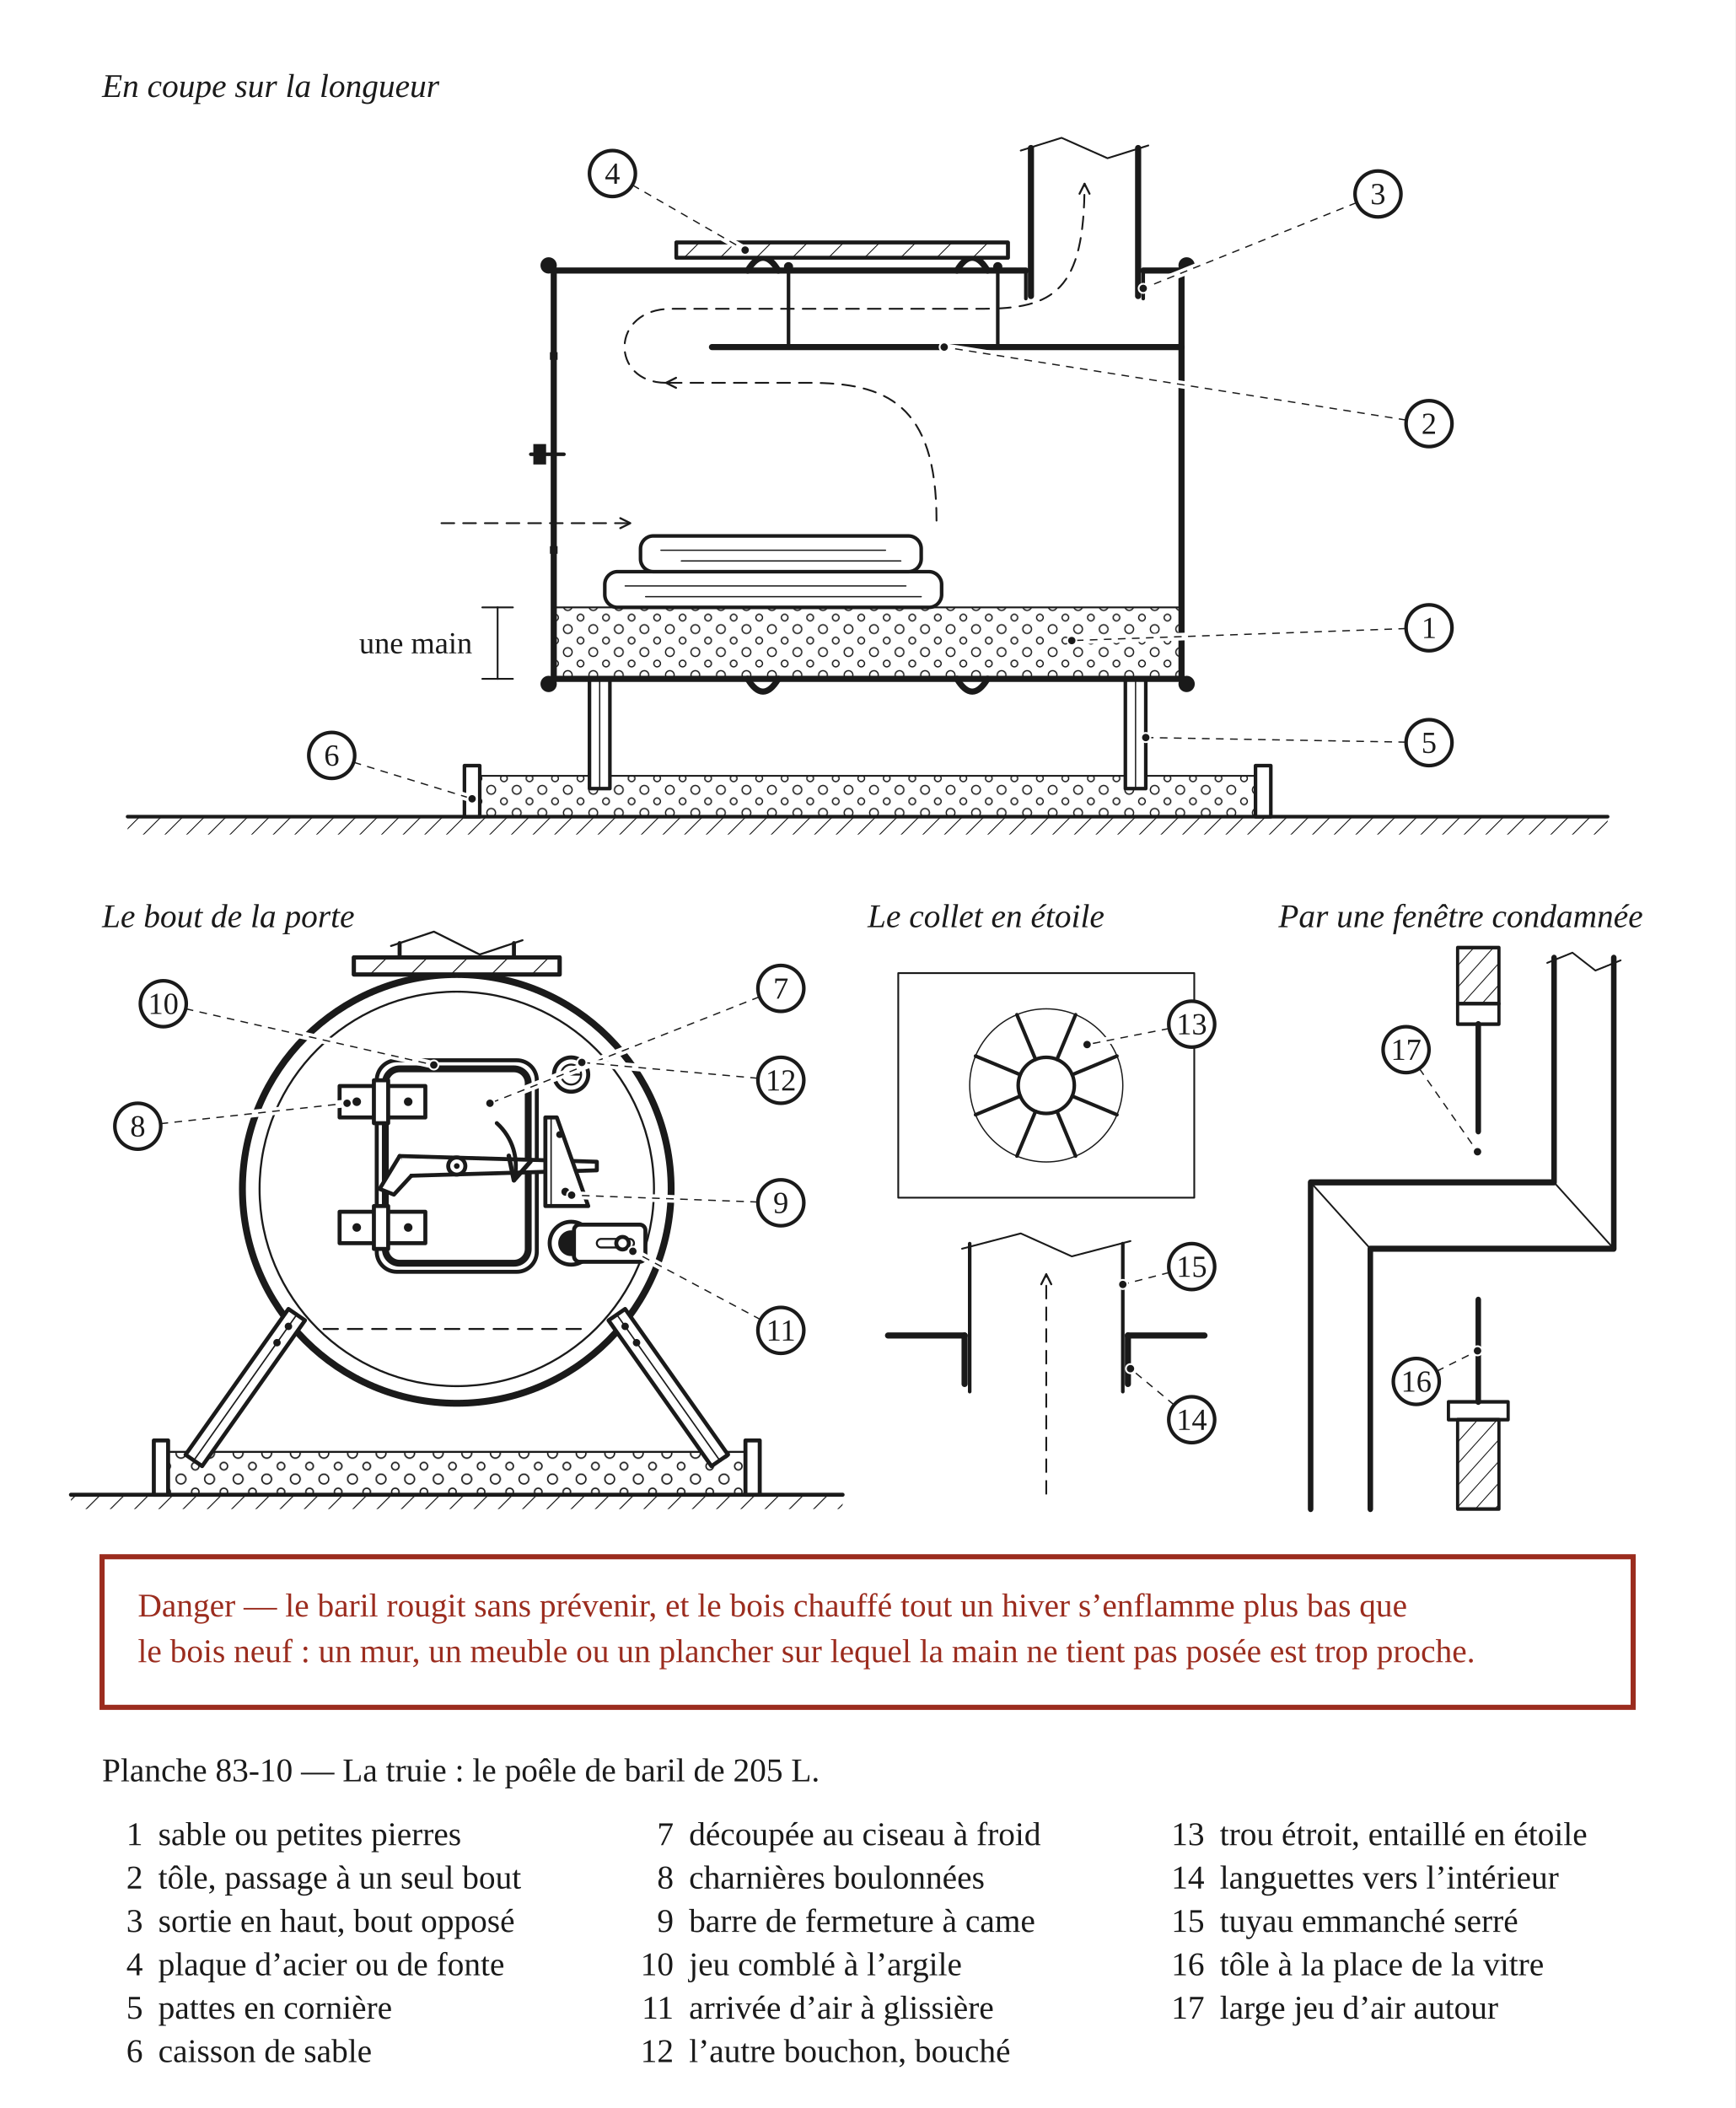
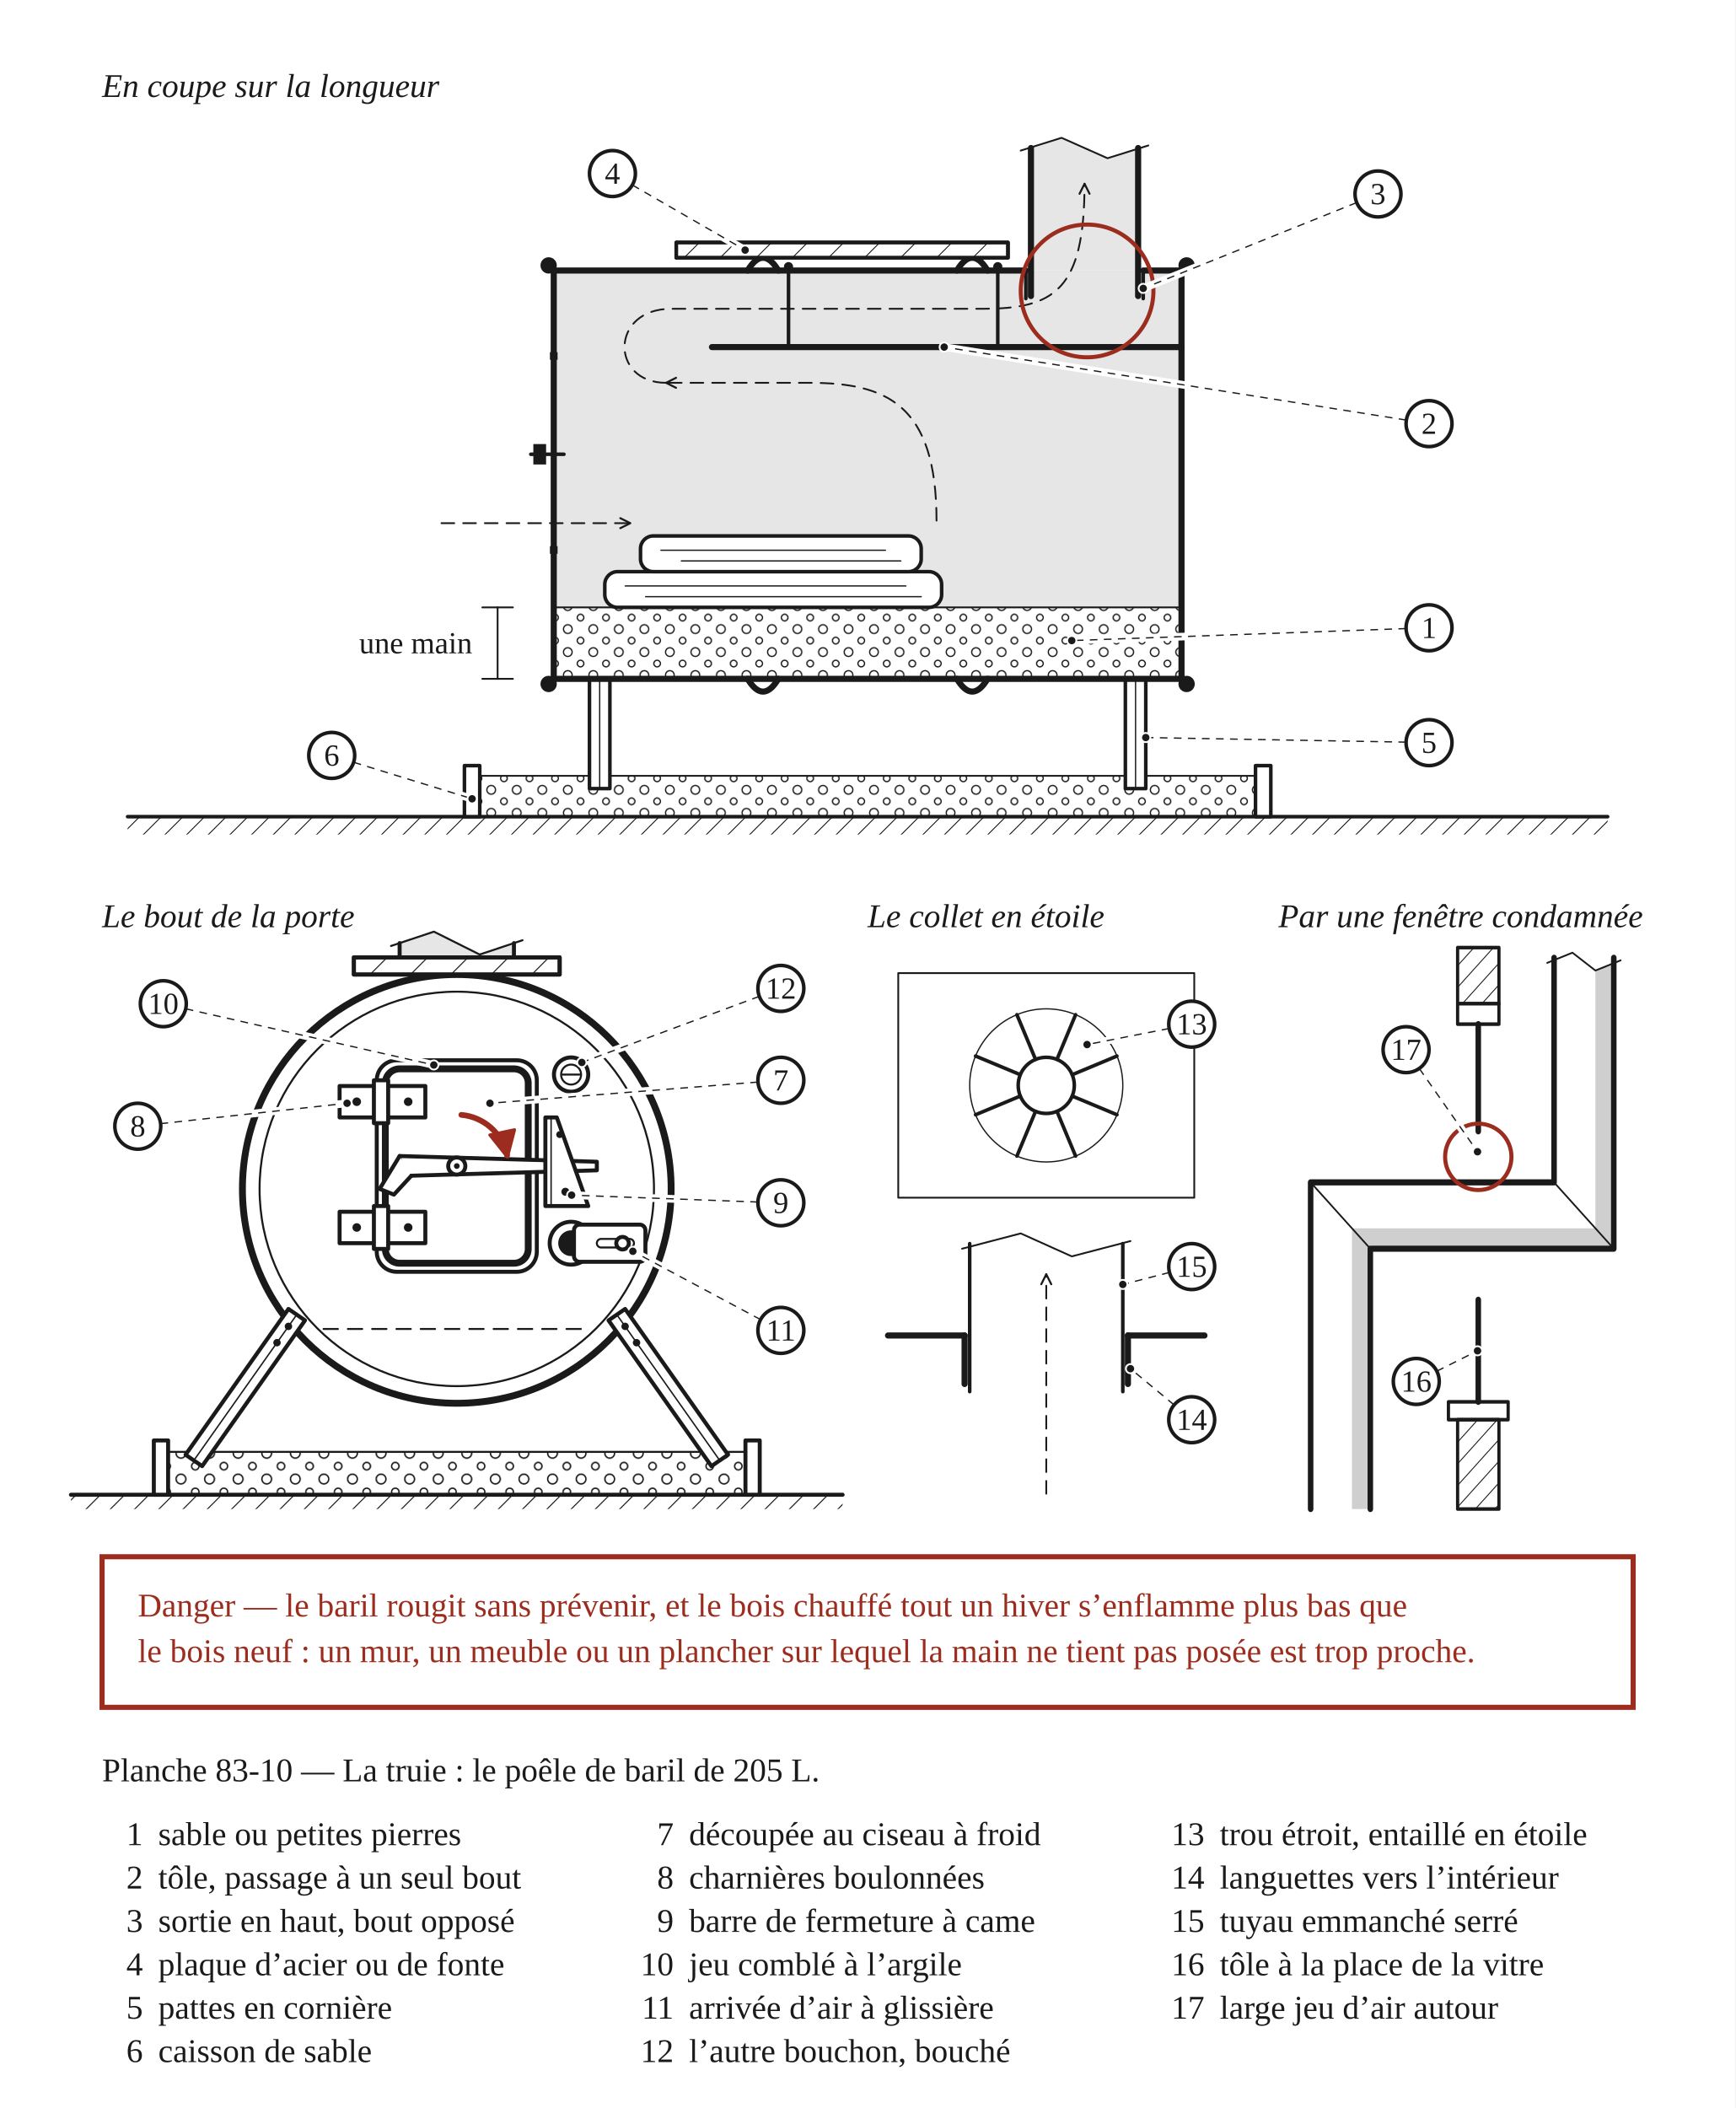
<svg xmlns="http://www.w3.org/2000/svg" width="680" height="826" viewBox="0 0 680 826" role="img">
  <defs>
    <pattern id="h-bois" width="6" height="6" patternUnits="userSpaceOnUse" patternTransform="rotate(45)">
      <line x1="0" y1="0" x2="0" y2="6" stroke="#1A1A1A" stroke-width="0.7" />
    </pattern>
    <pattern id="h-metal" width="10" height="10" patternUnits="userSpaceOnUse" patternTransform="rotate(45)">
      <line x1="0" y1="0" x2="0" y2="10" stroke="#1A1A1A" stroke-width="0.7" />
    </pattern>
    <pattern id="h-gravier" width="10" height="9" patternUnits="userSpaceOnUse">
      <circle cx="2.5" cy="2.5" r="1.7" fill="none" stroke="#1A1A1A" stroke-width="0.5" />
      <circle cx="7.5" cy="7" r="1.3" fill="none" stroke="#1A1A1A" stroke-width="0.5" />
    </pattern>
    <marker id="fl" viewBox="0 0 10 10" refX="9" refY="5" markerWidth="7" markerHeight="7" orient="auto-start-reverse">
      <path d="M1 1 L9 5 L1 9" fill="none" stroke="#1A1A1A" stroke-width="1.6" stroke-linecap="round" stroke-linejoin="round" />
    </marker>
+     <marker id="fl-r" viewBox="0 0 10 10" refX="8.5" refY="5" markerWidth="5.5" markerHeight="5.5" orient="auto-start-reverse">
+       <path d="M1 1 L9 5 L1 9 Z" fill="#9B2C1E" stroke="#9B2C1E" stroke-width="1" stroke-linejoin="round" />
+     </marker>
  </defs>
  <rect x="0" y="0" width="680" height="826" fill="#FFFFFF" />
  <text x="40" y="38" font-family="Georgia, 'Times New Roman', serif" font-size="13" font-style="italic" fill="#1A1A1A">En coupe sur la longueur</text>
  <g transform="translate(40 46)" data-vue="coupe">
+     <rect x="177" y="60" width="246" height="132" fill="#E6E6E6" stroke="none" />
+     <path d="M364 11.8 L376 8 L394 16 L406 12.3 L406 60 L364 60 Z" fill="#E6E6E6" stroke="none" />
    <rect x="10" y="274" width="580" height="7" fill="url(#h-bois)" stroke="none" />
    <line x1="10" y1="274" x2="590" y2="274" fill="none" stroke="#1A1A1A" stroke-width="1.4" stroke-linejoin="round" stroke-linecap="round" />
    <rect x="148" y="258" width="304" height="16" fill="url(#h-gravier)" stroke="none" />
    <line x1="148" y1="258" x2="452" y2="258" fill="none" stroke="#1A1A1A" stroke-width="0.7" stroke-linejoin="round" stroke-linecap="round" />
    <rect x="142" y="254" width="6" height="20" fill="#FFFFFF" stroke="#1A1A1A" stroke-width="1.4" stroke-linejoin="round" stroke-linecap="round" />
    <rect x="452" y="254" width="6" height="20" fill="#FFFFFF" stroke="#1A1A1A" stroke-width="1.4" stroke-linejoin="round" stroke-linecap="round" />
    <rect x="191" y="220" width="8" height="43" fill="#FFFFFF" stroke="#1A1A1A" stroke-width="1.4" stroke-linejoin="round" stroke-linecap="round" />
    <line x1="195" y1="220" x2="195" y2="263" fill="none" stroke="#1A1A1A" stroke-width="0.5" stroke-linejoin="round" stroke-linecap="round" />
    <rect x="401" y="220" width="8" height="43" fill="#FFFFFF" stroke="#1A1A1A" stroke-width="1.4" stroke-linejoin="round" stroke-linecap="round" />
    <line x1="405" y1="220" x2="405" y2="263" fill="none" stroke="#1A1A1A" stroke-width="0.5" stroke-linejoin="round" stroke-linecap="round" />
    <rect x="178" y="192" width="244" height="28" fill="url(#h-gravier)" stroke="none" />
    <line x1="178" y1="192" x2="422" y2="192" fill="none" stroke="#1A1A1A" stroke-width="0.7" stroke-linejoin="round" stroke-linecap="round" />
    <rect x="197" y="178" width="132" height="14" fill="#FFFFFF" stroke="#1A1A1A" stroke-width="1.4" stroke-linejoin="round" stroke-linecap="round" rx="5" />
    <line x1="205" y1="183.6" x2="315" y2="183.6" fill="none" stroke="#1A1A1A" stroke-width="0.5" stroke-linejoin="round" stroke-linecap="round" />
    <line x1="213" y1="187.8" x2="321" y2="187.8" fill="none" stroke="#1A1A1A" stroke-width="0.5" stroke-linejoin="round" stroke-linecap="round" />
    <rect x="211" y="164" width="110" height="14" fill="#FFFFFF" stroke="#1A1A1A" stroke-width="1.4" stroke-linejoin="round" stroke-linecap="round" rx="5" />
    <line x1="219" y1="169.6" x2="307" y2="169.6" fill="none" stroke="#1A1A1A" stroke-width="0.5" stroke-linejoin="round" stroke-linecap="round" />
    <line x1="227" y1="173.8" x2="313" y2="173.8" fill="none" stroke="#1A1A1A" stroke-width="0.5" stroke-linejoin="round" stroke-linecap="round" />
    <line x1="177" y1="60" x2="362" y2="60" fill="none" stroke="#1A1A1A" stroke-width="2.4" stroke-linejoin="round" stroke-linecap="round" />
    <line x1="408" y1="60" x2="423" y2="60" fill="none" stroke="#1A1A1A" stroke-width="2.4" stroke-linejoin="round" stroke-linecap="round" />
    <line x1="177" y1="220" x2="423" y2="220" fill="none" stroke="#1A1A1A" stroke-width="2.4" stroke-linejoin="round" stroke-linecap="round" />
    <path d="M253 60 Q259 50 265 60" fill="none" stroke="#1A1A1A" stroke-width="2.4" stroke-linejoin="round" stroke-linecap="round" />
    <path d="M253 220 Q259 230 265 220" fill="none" stroke="#1A1A1A" stroke-width="2.4" stroke-linejoin="round" stroke-linecap="round" />
    <path d="M335 60 Q341 50 347 60" fill="none" stroke="#1A1A1A" stroke-width="2.4" stroke-linejoin="round" stroke-linecap="round" />
    <path d="M335 220 Q341 230 347 220" fill="none" stroke="#1A1A1A" stroke-width="2.4" stroke-linejoin="round" stroke-linecap="round" />
    <line x1="423" y1="60" x2="423" y2="220" fill="none" stroke="#1A1A1A" stroke-width="2.4" stroke-linejoin="round" stroke-linecap="round" />
    <line x1="177" y1="60" x2="177" y2="92" fill="none" stroke="#1A1A1A" stroke-width="2.4" stroke-linejoin="round" stroke-linecap="round" />
    <line x1="177" y1="171" x2="177" y2="220" fill="none" stroke="#1A1A1A" stroke-width="2.4" stroke-linejoin="round" stroke-linecap="round" />
    <line x1="177" y1="95" x2="177" y2="168" fill="none" stroke="#1A1A1A" stroke-width="2.4" stroke-linejoin="round" stroke-linecap="round" />
    <rect x="175.5" y="92" width="3" height="3" fill="#1A1A1A" stroke="none" />
    <rect x="175.5" y="168" width="3" height="3" fill="#1A1A1A" stroke="none" />
    <circle cx="175" cy="58" r="3.2" fill="#1A1A1A" stroke="none" />
    <circle cx="175" cy="222" r="3.2" fill="#1A1A1A" stroke="none" />
    <circle cx="425" cy="58" r="3.2" fill="#1A1A1A" stroke="none" />
    <circle cx="425" cy="222" r="3.2" fill="#1A1A1A" stroke="none" />
    <rect x="169" y="128" width="5" height="8" fill="#1A1A1A" stroke="none" />
    <line x1="168" y1="132" x2="181" y2="132" fill="none" stroke="#1A1A1A" stroke-width="1.4" stroke-linejoin="round" stroke-linecap="round" />
    <line x1="239" y1="90" x2="423" y2="90" fill="none" stroke="#1A1A1A" stroke-width="2.4" stroke-linejoin="round" stroke-linecap="round" />
    <line x1="269" y1="60" x2="269" y2="90" fill="none" stroke="#1A1A1A" stroke-width="1.4" stroke-linejoin="round" stroke-linecap="round" />
    <circle cx="269" cy="58.5" r="1.8" fill="#1A1A1A" stroke="none" />
    <line x1="351" y1="60" x2="351" y2="90" fill="none" stroke="#1A1A1A" stroke-width="1.4" stroke-linejoin="round" stroke-linecap="round" />
    <circle cx="351" cy="58.5" r="1.8" fill="#1A1A1A" stroke="none" />
    <rect x="225" y="49" width="130" height="6" fill="#FFFFFF" stroke="#1A1A1A" stroke-width="1.4" stroke-linejoin="round" stroke-linecap="round" />
    <rect x="225" y="49" width="130" height="6" fill="url(#h-metal)" stroke="#1A1A1A" stroke-width="1.4" stroke-linejoin="round" />
    <line x1="364" y1="70" x2="364" y2="12" fill="none" stroke="#1A1A1A" stroke-width="2.4" stroke-linejoin="round" stroke-linecap="round" />
    <line x1="406" y1="70" x2="406" y2="12" fill="none" stroke="#1A1A1A" stroke-width="2.4" stroke-linejoin="round" stroke-linecap="round" />
    <line x1="362" y1="60" x2="362" y2="71" fill="none" stroke="#1A1A1A" stroke-width="1.4" stroke-linejoin="round" stroke-linecap="round" />
    <line x1="408" y1="60" x2="408" y2="71" fill="none" stroke="#1A1A1A" stroke-width="1.4" stroke-linejoin="round" stroke-linecap="round" />
    <path d="M360 13 L376 8 L394 16 L410 11" fill="none" stroke="#1A1A1A" stroke-width="0.7" stroke-linejoin="round" stroke-linecap="round" />
    <path d="M133 159 L207 159" fill="none" stroke="#1A1A1A" stroke-width="0.7" stroke-linejoin="round" stroke-linecap="round" stroke-dasharray="5 3.5" marker-end="url(#fl)" />
    <path d="M327 158 C327 112, 307 104, 277 104 L221 104" fill="none" stroke="#1A1A1A" stroke-width="0.7" stroke-linejoin="round" stroke-linecap="round" stroke-dasharray="5 3.5" marker-end="url(#fl)" />
    <path d="M221 104 C199 104, 199 75, 223 75 L345 75 C373 75, 385 68, 385 26" fill="none" stroke="#1A1A1A" stroke-width="0.7" stroke-linejoin="round" stroke-linecap="round" stroke-dasharray="5 3.5" marker-end="url(#fl)" />
    <line x1="155" y1="192" x2="155" y2="220" fill="none" stroke="#1A1A1A" stroke-width="0.7" stroke-linejoin="round" stroke-linecap="round" />
    <line x1="149" y1="192" x2="161" y2="192" fill="none" stroke="#1A1A1A" stroke-width="0.7" stroke-linejoin="round" stroke-linecap="round" />
    <line x1="149" y1="220" x2="161" y2="220" fill="none" stroke="#1A1A1A" stroke-width="0.7" stroke-linejoin="round" stroke-linecap="round" />
    <text x="122.9" y="210" text-anchor="middle" font-family="Georgia, 'Times New Roman', serif" font-size="12" fill="#1A1A1A" stroke="#FFFFFF" stroke-width="3" stroke-linejoin="round" paint-order="stroke">une main</text>
+     <circle cx="386" cy="68" r="26" fill="none" stroke="#9B2C1E" stroke-width="1.6" />
  </g>
  <text x="40" y="363.3" font-family="Georgia, 'Times New Roman', serif" font-size="13" font-style="italic" fill="#1A1A1A">Le bout de la porte</text>
  <g transform="translate(40 371.3)" data-vue="porte">
    <g transform="translate(139 220) scale(1.12) translate(-139 -220)">
      <rect x="4" y="215" width="270" height="5" fill="url(#h-bois)" stroke="none" />
      <line x1="4" y1="215" x2="274" y2="215" fill="none" stroke="#1A1A1A" stroke-width="1.4" stroke-linejoin="round" stroke-linecap="round" />
      <rect x="38" y="200" width="202" height="15" fill="url(#h-gravier)" stroke="none" />
      <line x1="38" y1="200" x2="240" y2="200" fill="none" stroke="#1A1A1A" stroke-width="0.7" stroke-linejoin="round" stroke-linecap="round" />
      <rect x="33" y="196" width="5" height="19" fill="#FFFFFF" stroke="#1A1A1A" stroke-width="1.4" stroke-linejoin="round" stroke-linecap="round" />
      <rect x="240" y="196" width="5" height="19" fill="#FFFFFF" stroke="#1A1A1A" stroke-width="1.4" stroke-linejoin="round" stroke-linecap="round" />
+       <path d="M119 22 L131 18 L147 26 L159 22 L159 27 L119 27 Z" fill="#E6E6E6" stroke="none" />
      <line x1="119" y1="22" x2="119" y2="27" fill="none" stroke="#1A1A1A" stroke-width="1.4" stroke-linejoin="round" stroke-linecap="round" />
      <line x1="159" y1="22" x2="159" y2="27" fill="none" stroke="#1A1A1A" stroke-width="1.4" stroke-linejoin="round" stroke-linecap="round" />
      <path d="M116 23 L131 18 L147 26 L162 21" fill="none" stroke="#1A1A1A" stroke-width="0.7" stroke-linejoin="round" stroke-linecap="round" />
      <circle cx="139" cy="108" r="75" fill="#FFFFFF" stroke="#1A1A1A" stroke-width="2.4" stroke-linejoin="round" stroke-linecap="round" />
      <circle cx="139" cy="108" r="69" fill="none" stroke="#1A1A1A" stroke-width="0.7" stroke-linejoin="round" stroke-linecap="round" />
      <rect x="103" y="27" width="72" height="6" fill="#FFFFFF" stroke="#1A1A1A" stroke-width="1.4" stroke-linejoin="round" stroke-linecap="round" />
      <rect x="103" y="27" width="72" height="6" fill="url(#h-metal)" stroke="#1A1A1A" stroke-width="1.4" stroke-linejoin="round" />
      <path d="M80.1 150 L44.1 201 L49.9 205 L85.9 154 Z" fill="#FFFFFF" stroke="#1A1A1A" stroke-width="1.4" stroke-linejoin="round" stroke-linecap="round" />
      <path d="M83 152 L47 203" fill="none" stroke="#1A1A1A" stroke-width="0.5" stroke-linejoin="round" stroke-linecap="round" />
      <circle cx="80.1" cy="156.1" r="1.3" fill="#1A1A1A" stroke="none" />
      <circle cx="76.1" cy="161.8" r="1.3" fill="#1A1A1A" stroke="none" />
      <path d="M192.1 154 L228.1 205 L233.9 201 L197.9 150 Z" fill="#FFFFFF" stroke="#1A1A1A" stroke-width="1.4" stroke-linejoin="round" stroke-linecap="round" />
      <path d="M195 152 L231 203" fill="none" stroke="#1A1A1A" stroke-width="0.5" stroke-linejoin="round" stroke-linecap="round" />
      <circle cx="197.9" cy="156.1" r="1.3" fill="#1A1A1A" stroke="none" />
      <circle cx="201.9" cy="161.8" r="1.3" fill="#1A1A1A" stroke="none" />
      <line x1="92.4" y1="157" x2="185.6" y2="157" fill="none" stroke="#1A1A1A" stroke-width="0.7" stroke-linejoin="round" stroke-linecap="round" stroke-dasharray="5 3.5" />
      <rect x="111" y="63" width="56" height="74" fill="none" stroke="#1A1A1A" stroke-width="1.4" stroke-linejoin="round" stroke-linecap="round" rx="7" />
      <rect x="114" y="66" width="50" height="68" fill="#FFFFFF" stroke="#1A1A1A" stroke-width="2.4" stroke-linejoin="round" stroke-linecap="round" rx="5" />
      <rect x="98" y="72" width="30" height="11" fill="#FFFFFF" stroke="#1A1A1A" stroke-width="1.4" stroke-linejoin="round" stroke-linecap="round" />
      <rect x="110" y="70" width="5" height="15" fill="#FFFFFF" stroke="#1A1A1A" stroke-width="1.4" stroke-linejoin="round" stroke-linecap="round" />
      <circle cx="104" cy="77.5" r="1.5" fill="#1A1A1A" stroke="none" />
      <circle cx="122" cy="77.5" r="1.5" fill="#1A1A1A" stroke="none" />
      <rect x="98" y="116" width="30" height="11" fill="#FFFFFF" stroke="#1A1A1A" stroke-width="1.4" stroke-linejoin="round" stroke-linecap="round" />
      <rect x="110" y="114" width="5" height="15" fill="#FFFFFF" stroke="#1A1A1A" stroke-width="1.4" stroke-linejoin="round" stroke-linecap="round" />
      <circle cx="104" cy="121.5" r="1.5" fill="#1A1A1A" stroke="none" />
      <circle cx="122" cy="121.5" r="1.5" fill="#1A1A1A" stroke="none" />
      <path d="M119 96.5 L188 98.5 L188 101.5 L119 103.5 Z" fill="#FFFFFF" stroke="#1A1A1A" stroke-width="1.4" stroke-linejoin="round" stroke-linecap="round" />
      <path d="M119 96.5 L112 108 L117 110 L123 103.5" fill="#FFFFFF" stroke="#1A1A1A" stroke-width="1.4" stroke-linejoin="round" stroke-linecap="round" />
      <circle cx="139" cy="100" r="3" fill="#FFFFFF" stroke="#1A1A1A" stroke-width="1.4" stroke-linejoin="round" stroke-linecap="round" />
      <circle cx="139" cy="100" r="1" fill="#1A1A1A" stroke="none" />
      <path d="M170 83 L174 83 L185 114 L170 114 Z" fill="#FFFFFF" stroke="#1A1A1A" stroke-width="1.4" stroke-linejoin="round" stroke-linecap="round" />
      <line x1="172" y1="83" x2="172" y2="114" fill="none" stroke="#1A1A1A" stroke-width="0.5" stroke-linejoin="round" stroke-linecap="round" />
      <circle cx="177" cy="109" r="1.4" fill="#1A1A1A" stroke="none" />
      <circle cx="175" cy="89" r="1.2" fill="#1A1A1A" stroke="none" />
-       <path d="M153 85 A 20 20 0 0 1 159 105" fill="none" stroke="#1A1A1A" stroke-width="1.4" stroke-linejoin="round" stroke-linecap="round" marker-end="url(#fl)" />
+       <path d="M140.6 82.1 A 18 18 0 0 1 156.6 96.3" fill="none" stroke="#9B2C1E" stroke-width="2" stroke-linejoin="round" stroke-linecap="round" marker-end="url(#fl-r)" />
      <circle cx="179" cy="127" r="7.5" fill="#FFFFFF" stroke="#1A1A1A" stroke-width="1.4" stroke-linejoin="round" stroke-linecap="round" />
      <circle cx="179" cy="127" r="4.5" fill="#1A1A1A" stroke="none" />
      <rect x="180" y="120.5" width="25" height="13" fill="#FFFFFF" stroke="#1A1A1A" stroke-width="1.4" stroke-linejoin="round" stroke-linecap="round" rx="2" />
      <rect x="188" y="125.5" width="13" height="3" fill="#FFFFFF" stroke="#1A1A1A" stroke-width="0.7" stroke-linejoin="round" stroke-linecap="round" rx="1.5" />
      <circle cx="197" cy="127" r="2.2" fill="#FFFFFF" stroke="#1A1A1A" stroke-width="1.4" stroke-linejoin="round" stroke-linecap="round" />
      <circle cx="179" cy="68" r="6" fill="#FFFFFF" stroke="#1A1A1A" stroke-width="1.4" stroke-linejoin="round" stroke-linecap="round" />
      <circle cx="179" cy="68" r="3.5" fill="none" stroke="#1A1A1A" stroke-width="0.7" stroke-linejoin="round" stroke-linecap="round" />
      <line x1="176" y1="68" x2="182" y2="68" fill="none" stroke="#1A1A1A" stroke-width="0.7" stroke-linejoin="round" stroke-linecap="round" />
    </g>
  </g>
  <text x="340" y="363.3" font-family="Georgia, 'Times New Roman', serif" font-size="13" font-style="italic" fill="#1A1A1A">Le collet en étoile</text>
  <g transform="translate(340 371.3)" data-vue="collet">
    <rect x="12" y="10" width="116" height="88" fill="none" stroke="#1A1A1A" stroke-width="0.7" stroke-linejoin="round" stroke-linecap="round" />
    <circle cx="70" cy="54" r="30" fill="none" stroke="#1A1A1A" stroke-width="0.5" stroke-linejoin="round" stroke-linecap="round" />
    <circle cx="70" cy="54" r="11" fill="#FFFFFF" stroke="#1A1A1A" stroke-width="1.4" stroke-linejoin="round" stroke-linecap="round" />
    <line x1="80.2" y1="58.2" x2="97.7" y2="65.5" fill="none" stroke="#1A1A1A" stroke-width="1.4" stroke-linejoin="round" stroke-linecap="round" />
    <line x1="74.2" y1="64.2" x2="81.5" y2="81.7" fill="none" stroke="#1A1A1A" stroke-width="1.4" stroke-linejoin="round" stroke-linecap="round" />
    <line x1="65.8" y1="64.2" x2="58.5" y2="81.7" fill="none" stroke="#1A1A1A" stroke-width="1.4" stroke-linejoin="round" stroke-linecap="round" />
    <line x1="59.8" y1="58.2" x2="42.3" y2="65.5" fill="none" stroke="#1A1A1A" stroke-width="1.4" stroke-linejoin="round" stroke-linecap="round" />
    <line x1="59.8" y1="49.8" x2="42.3" y2="42.5" fill="none" stroke="#1A1A1A" stroke-width="1.4" stroke-linejoin="round" stroke-linecap="round" />
    <line x1="65.8" y1="43.8" x2="58.5" y2="26.3" fill="none" stroke="#1A1A1A" stroke-width="1.4" stroke-linejoin="round" stroke-linecap="round" />
    <line x1="74.2" y1="43.8" x2="81.5" y2="26.3" fill="none" stroke="#1A1A1A" stroke-width="1.4" stroke-linejoin="round" stroke-linecap="round" />
    <line x1="80.2" y1="49.8" x2="97.7" y2="42.5" fill="none" stroke="#1A1A1A" stroke-width="1.4" stroke-linejoin="round" stroke-linecap="round" />
    <line x1="8" y1="152" x2="38" y2="152" fill="none" stroke="#1A1A1A" stroke-width="2.4" stroke-linejoin="round" stroke-linecap="round" />
    <line x1="102" y1="152" x2="132" y2="152" fill="none" stroke="#1A1A1A" stroke-width="2.4" stroke-linejoin="round" stroke-linecap="round" />
    <line x1="38" y1="152" x2="38" y2="171" fill="none" stroke="#1A1A1A" stroke-width="2.4" stroke-linejoin="round" stroke-linecap="round" />
    <line x1="102" y1="152" x2="102" y2="171" fill="none" stroke="#1A1A1A" stroke-width="2.4" stroke-linejoin="round" stroke-linecap="round" />
    <line x1="40" y1="116" x2="40" y2="174" fill="none" stroke="#1A1A1A" stroke-width="1.4" stroke-linejoin="round" stroke-linecap="round" />
    <line x1="100" y1="116" x2="100" y2="174" fill="none" stroke="#1A1A1A" stroke-width="1.4" stroke-linejoin="round" stroke-linecap="round" />
    <path d="M37 118 L60 112 L80 121 L103 115" fill="none" stroke="#1A1A1A" stroke-width="0.7" stroke-linejoin="round" stroke-linecap="round" />
    <path d="M70 214 L70 128" fill="none" stroke="#1A1A1A" stroke-width="0.7" stroke-linejoin="round" stroke-linecap="round" stroke-dasharray="5 3.5" marker-end="url(#fl)" />
  </g>
  <text x="501" y="363.3" font-family="Georgia, 'Times New Roman', serif" font-size="13" font-style="italic" fill="#1A1A1A">Par une fenêtre condamnée</text>
  <g transform="translate(501 371.3)" data-vue="fenetre">
    <g transform="scale(0.9 1)">
+       <path d="M32 220 L32 110 L138 110 L138 9 L146 6 L146 118 L40 118 L40 220 Z" fill="#CFCFCF" stroke="none" />
      <rect x="78" y="0" width="18" height="22" fill="url(#h-bois)" stroke="#1A1A1A" stroke-width="1.4" stroke-linejoin="round" />
      <rect x="78" y="22" width="18" height="8" fill="#FFFFFF" stroke="#1A1A1A" stroke-width="1.4" stroke-linejoin="round" stroke-linecap="round" />
      <rect x="74" y="178" width="26" height="7" fill="#FFFFFF" stroke="#1A1A1A" stroke-width="1.4" stroke-linejoin="round" stroke-linecap="round" />
      <rect x="78" y="185" width="18" height="35" fill="url(#h-bois)" stroke="#1A1A1A" stroke-width="1.4" stroke-linejoin="round" />
      <line x1="87" y1="30" x2="87" y2="72" fill="none" stroke="#1A1A1A" stroke-width="2.4" stroke-linejoin="round" stroke-linecap="round" />
      <line x1="87" y1="138" x2="87" y2="178" fill="none" stroke="#1A1A1A" stroke-width="2.4" stroke-linejoin="round" stroke-linecap="round" />
      <path d="M14 220 L14 92 L120 92 L120 4" fill="none" stroke="#1A1A1A" stroke-width="2.4" stroke-linejoin="round" stroke-linecap="round" />
      <path d="M40 220 L40 118 L146 118 L146 4" fill="none" stroke="#1A1A1A" stroke-width="2.4" stroke-linejoin="round" stroke-linecap="round" />
      <path d="M14 92 L40 118 M120 92 L146 118" fill="none" stroke="#1A1A1A" stroke-width="0.7" stroke-linejoin="round" stroke-linecap="round" />
      <path d="M117 6 L128 2 L138 9 L149 5" fill="none" stroke="#1A1A1A" stroke-width="0.7" stroke-linejoin="round" stroke-linecap="round" />
    </g>
+     <circle cx="78.3" cy="82" r="13" fill="none" stroke="#9B2C1E" stroke-width="1.6" />
  </g>
  <line x1="551" y1="246.3" x2="420" y2="251" fill="none" stroke="#FFFFFF" stroke-width="3" stroke-linecap="round" />
  <line x1="551" y1="246.3" x2="420" y2="251" fill="none" stroke="#1A1A1A" stroke-width="0.5" stroke-dasharray="3 2.5" />
  <circle cx="420" cy="251" r="1.8" fill="#1A1A1A" stroke="#FFFFFF" stroke-width="0.7" />
  <circle cx="560" cy="246" r="9" fill="#FFFFFF" stroke="#1A1A1A" stroke-width="1.4" data-vue="coupe" />
  <text x="560" y="250" text-anchor="middle" font-family="Georgia, 'Times New Roman', serif" font-size="12" fill="#1A1A1A">1</text>
  <line x1="551.1" y1="164.6" x2="370" y2="136" fill="none" stroke="#FFFFFF" stroke-width="3" stroke-linecap="round" />
  <line x1="551.1" y1="164.6" x2="370" y2="136" fill="none" stroke="#1A1A1A" stroke-width="0.5" stroke-dasharray="3 2.5" />
  <circle cx="370" cy="136" r="1.8" fill="#1A1A1A" stroke="#FFFFFF" stroke-width="0.7" />
  <circle cx="560" cy="166" r="9" fill="#FFFFFF" stroke="#1A1A1A" stroke-width="1.4" data-vue="coupe" />
  <text x="560" y="170" text-anchor="middle" font-family="Georgia, 'Times New Roman', serif" font-size="12" fill="#1A1A1A">2</text>
  <line x1="531.6" y1="79.4" x2="448" y2="113" fill="none" stroke="#FFFFFF" stroke-width="3" stroke-linecap="round" />
  <line x1="531.6" y1="79.4" x2="448" y2="113" fill="none" stroke="#1A1A1A" stroke-width="0.5" stroke-dasharray="3 2.5" />
  <circle cx="448" cy="113" r="1.8" fill="#1A1A1A" stroke="#FFFFFF" stroke-width="0.7" />
  <circle cx="540" cy="76" r="9" fill="#FFFFFF" stroke="#1A1A1A" stroke-width="1.4" data-vue="coupe" />
  <text x="540" y="80" text-anchor="middle" font-family="Georgia, 'Times New Roman', serif" font-size="12" fill="#1A1A1A">3</text>
  <line x1="247.8" y1="72.5" x2="292" y2="98" fill="none" stroke="#FFFFFF" stroke-width="3" stroke-linecap="round" />
  <line x1="247.8" y1="72.5" x2="292" y2="98" fill="none" stroke="#1A1A1A" stroke-width="0.5" stroke-dasharray="3 2.5" />
  <circle cx="292" cy="98" r="1.8" fill="#1A1A1A" stroke="#FFFFFF" stroke-width="0.7" />
  <circle cx="240" cy="68" r="9" fill="#FFFFFF" stroke="#1A1A1A" stroke-width="1.4" data-vue="coupe" />
  <text x="240" y="72" text-anchor="middle" font-family="Georgia, 'Times New Roman', serif" font-size="12" fill="#1A1A1A">4</text>
  <line x1="551" y1="290.8" x2="449" y2="289" fill="none" stroke="#FFFFFF" stroke-width="3" stroke-linecap="round" />
  <line x1="551" y1="290.8" x2="449" y2="289" fill="none" stroke="#1A1A1A" stroke-width="0.5" stroke-dasharray="3 2.5" />
  <circle cx="449" cy="289" r="1.8" fill="#1A1A1A" stroke="#FFFFFF" stroke-width="0.7" />
  <circle cx="560" cy="291" r="9" fill="#FFFFFF" stroke="#1A1A1A" stroke-width="1.4" data-vue="coupe" />
  <text x="560" y="295" text-anchor="middle" font-family="Georgia, 'Times New Roman', serif" font-size="12" fill="#1A1A1A">5</text>
  <line x1="138.6" y1="298.7" x2="185" y2="313" fill="none" stroke="#FFFFFF" stroke-width="3" stroke-linecap="round" />
  <line x1="138.6" y1="298.7" x2="185" y2="313" fill="none" stroke="#1A1A1A" stroke-width="0.5" stroke-dasharray="3 2.5" />
  <circle cx="185" cy="313" r="1.8" fill="#1A1A1A" stroke="#FFFFFF" stroke-width="0.7" />
  <circle cx="130" cy="296" r="9" fill="#FFFFFF" stroke="#1A1A1A" stroke-width="1.4" data-vue="coupe" />
  <text x="130" y="300" text-anchor="middle" font-family="Georgia, 'Times New Roman', serif" font-size="12" fill="#1A1A1A">6</text>
-   <line x1="297.6" y1="390.6" x2="192" y2="432.3" fill="none" stroke="#FFFFFF" stroke-width="3" stroke-linecap="round" />
-   <line x1="297.6" y1="390.6" x2="192" y2="432.3" fill="none" stroke="#1A1A1A" stroke-width="0.5" stroke-dasharray="3 2.5" />
+   <line x1="297" y1="424" x2="192" y2="432.3" fill="none" stroke="#FFFFFF" stroke-width="3" stroke-linecap="round" />
+   <line x1="297" y1="424" x2="192" y2="432.3" fill="none" stroke="#1A1A1A" stroke-width="0.5" stroke-dasharray="3 2.5" />
  <circle cx="192" cy="432.3" r="1.8" fill="#1A1A1A" stroke="#FFFFFF" stroke-width="0.7" />
-   <circle cx="306" cy="387.3" r="9" fill="#FFFFFF" stroke="#1A1A1A" stroke-width="1.4" data-vue="porte" />
-   <text x="306" y="391.3" text-anchor="middle" font-family="Georgia, 'Times New Roman', serif" font-size="12" fill="#1A1A1A">7</text>
+   <circle cx="306" cy="423.3" r="9" fill="#FFFFFF" stroke="#1A1A1A" stroke-width="1.4" data-vue="porte" />
+   <text x="306" y="427.3" text-anchor="middle" font-family="Georgia, 'Times New Roman', serif" font-size="12" fill="#1A1A1A">7</text>
  <line x1="62.9" y1="440.3" x2="136" y2="432.3" fill="none" stroke="#FFFFFF" stroke-width="3" stroke-linecap="round" />
  <line x1="62.9" y1="440.3" x2="136" y2="432.3" fill="none" stroke="#1A1A1A" stroke-width="0.5" stroke-dasharray="3 2.5" />
  <circle cx="136" cy="432.3" r="1.8" fill="#1A1A1A" stroke="#FFFFFF" stroke-width="0.7" />
  <circle cx="54" cy="441.3" r="9" fill="#FFFFFF" stroke="#1A1A1A" stroke-width="1.4" data-vue="porte" />
  <text x="54" y="445.3" text-anchor="middle" font-family="Georgia, 'Times New Roman', serif" font-size="12" fill="#1A1A1A">8</text>
  <line x1="297" y1="471" x2="224" y2="468.3" fill="none" stroke="#FFFFFF" stroke-width="3" stroke-linecap="round" />
  <line x1="297" y1="471" x2="224" y2="468.3" fill="none" stroke="#1A1A1A" stroke-width="0.5" stroke-dasharray="3 2.5" />
  <circle cx="224" cy="468.3" r="1.8" fill="#1A1A1A" stroke="#FFFFFF" stroke-width="0.7" />
  <circle cx="306" cy="471.3" r="9" fill="#FFFFFF" stroke="#1A1A1A" stroke-width="1.4" data-vue="porte" />
  <text x="306" y="475.3" text-anchor="middle" font-family="Georgia, 'Times New Roman', serif" font-size="12" fill="#1A1A1A">9</text>
  <line x1="72.8" y1="395.3" x2="170" y2="417.3" fill="none" stroke="#FFFFFF" stroke-width="3" stroke-linecap="round" />
  <line x1="72.8" y1="395.3" x2="170" y2="417.3" fill="none" stroke="#1A1A1A" stroke-width="0.5" stroke-dasharray="3 2.5" />
  <circle cx="170" cy="417.3" r="1.8" fill="#1A1A1A" stroke="#FFFFFF" stroke-width="0.7" />
  <circle cx="64" cy="393.3" r="9" fill="#FFFFFF" stroke="#1A1A1A" stroke-width="1.4" data-vue="porte" />
  <text x="64" y="397.3" text-anchor="middle" font-family="Georgia, 'Times New Roman', serif" font-size="12" fill="#1A1A1A">10</text>
  <line x1="298.1" y1="517.1" x2="248" y2="490.3" fill="none" stroke="#FFFFFF" stroke-width="3" stroke-linecap="round" />
  <line x1="298.1" y1="517.1" x2="248" y2="490.3" fill="none" stroke="#1A1A1A" stroke-width="0.5" stroke-dasharray="3 2.5" />
  <circle cx="248" cy="490.3" r="1.8" fill="#1A1A1A" stroke="#FFFFFF" stroke-width="0.7" />
  <circle cx="306" cy="521.3" r="9" fill="#FFFFFF" stroke="#1A1A1A" stroke-width="1.4" data-vue="porte" />
  <text x="306" y="525.3" text-anchor="middle" font-family="Georgia, 'Times New Roman', serif" font-size="12" fill="#1A1A1A">11</text>
-   <line x1="297" y1="422.5" x2="228" y2="416.3" fill="none" stroke="#FFFFFF" stroke-width="3" stroke-linecap="round" />
-   <line x1="297" y1="422.5" x2="228" y2="416.3" fill="none" stroke="#1A1A1A" stroke-width="0.5" stroke-dasharray="3 2.5" />
+   <line x1="297.6" y1="390.4" x2="228" y2="416.3" fill="none" stroke="#FFFFFF" stroke-width="3" stroke-linecap="round" />
+   <line x1="297.6" y1="390.4" x2="228" y2="416.3" fill="none" stroke="#1A1A1A" stroke-width="0.5" stroke-dasharray="3 2.5" />
  <circle cx="228" cy="416.3" r="1.8" fill="#1A1A1A" stroke="#FFFFFF" stroke-width="0.7" />
-   <circle cx="306" cy="423.3" r="9" fill="#FFFFFF" stroke="#1A1A1A" stroke-width="1.4" data-vue="porte" />
-   <text x="306" y="427.3" text-anchor="middle" font-family="Georgia, 'Times New Roman', serif" font-size="12" fill="#1A1A1A">12</text>
+   <circle cx="306" cy="387.3" r="9" fill="#FFFFFF" stroke="#1A1A1A" stroke-width="1.4" data-vue="porte" />
+   <text x="306" y="391.3" text-anchor="middle" font-family="Georgia, 'Times New Roman', serif" font-size="12" fill="#1A1A1A">12</text>
  <line x1="458.2" y1="403" x2="426" y2="409.3" fill="none" stroke="#FFFFFF" stroke-width="3" stroke-linecap="round" />
  <line x1="458.2" y1="403" x2="426" y2="409.3" fill="none" stroke="#1A1A1A" stroke-width="0.5" stroke-dasharray="3 2.5" />
  <circle cx="426" cy="409.3" r="1.8" fill="#1A1A1A" stroke="#FFFFFF" stroke-width="0.7" />
  <circle cx="467" cy="401.3" r="9" fill="#FFFFFF" stroke="#1A1A1A" stroke-width="1.4" data-vue="collet" />
  <text x="467" y="405.3" text-anchor="middle" font-family="Georgia, 'Times New Roman', serif" font-size="12" fill="#1A1A1A">13</text>
  <line x1="460.1" y1="550.5" x2="443" y2="536.3" fill="none" stroke="#FFFFFF" stroke-width="3" stroke-linecap="round" />
  <line x1="460.1" y1="550.5" x2="443" y2="536.3" fill="none" stroke="#1A1A1A" stroke-width="0.5" stroke-dasharray="3 2.5" />
  <circle cx="443" cy="536.3" r="1.8" fill="#1A1A1A" stroke="#FFFFFF" stroke-width="0.7" />
  <circle cx="467" cy="556.3" r="9" fill="#FFFFFF" stroke="#1A1A1A" stroke-width="1.4" data-vue="collet" />
  <text x="467" y="560.3" text-anchor="middle" font-family="Georgia, 'Times New Roman', serif" font-size="12" fill="#1A1A1A">14</text>
  <line x1="458.3" y1="498.6" x2="440" y2="503.3" fill="none" stroke="#FFFFFF" stroke-width="3" stroke-linecap="round" />
  <line x1="458.3" y1="498.6" x2="440" y2="503.3" fill="none" stroke="#1A1A1A" stroke-width="0.5" stroke-dasharray="3 2.5" />
  <circle cx="440" cy="503.3" r="1.8" fill="#1A1A1A" stroke="#FFFFFF" stroke-width="0.7" />
  <circle cx="467" cy="496.3" r="9" fill="#FFFFFF" stroke="#1A1A1A" stroke-width="1.4" data-vue="collet" />
  <text x="467" y="500.3" text-anchor="middle" font-family="Georgia, 'Times New Roman', serif" font-size="12" fill="#1A1A1A">15</text>
  <line x1="563" y1="537.3" x2="579" y2="529.3" fill="none" stroke="#FFFFFF" stroke-width="3" stroke-linecap="round" />
  <line x1="563" y1="537.3" x2="579" y2="529.3" fill="none" stroke="#1A1A1A" stroke-width="0.5" stroke-dasharray="3 2.5" />
  <circle cx="579" cy="529.3" r="1.8" fill="#1A1A1A" stroke="#FFFFFF" stroke-width="0.7" />
  <circle cx="555" cy="541.3" r="9" fill="#FFFFFF" stroke="#1A1A1A" stroke-width="1.4" data-vue="fenetre" />
  <text x="555" y="545.3" text-anchor="middle" font-family="Georgia, 'Times New Roman', serif" font-size="12" fill="#1A1A1A">16</text>
  <line x1="556.2" y1="418.7" x2="579" y2="451.3" fill="none" stroke="#FFFFFF" stroke-width="3" stroke-linecap="round" />
  <line x1="556.2" y1="418.7" x2="579" y2="451.3" fill="none" stroke="#1A1A1A" stroke-width="0.5" stroke-dasharray="3 2.5" />
  <circle cx="579" cy="451.3" r="1.8" fill="#1A1A1A" stroke="#FFFFFF" stroke-width="0.7" />
  <circle cx="551" cy="411.3" r="9" fill="#FFFFFF" stroke="#1A1A1A" stroke-width="1.4" data-vue="fenetre" />
  <text x="551" y="415.3" text-anchor="middle" font-family="Georgia, 'Times New Roman', serif" font-size="12" fill="#1A1A1A">17</text>
  <rect x="40" y="610" width="600" height="59" fill="none" stroke="#9B2C1E" stroke-width="2" />
  <text x="54" y="633.4" font-family="Georgia, 'Times New Roman', serif" font-size="13" fill="#9B2C1E">Danger — le baril rougit sans prévenir, et le bois chauffé tout un hiver s’enflamme plus bas que</text>
  <text x="54" y="651.3" font-family="Georgia, 'Times New Roman', serif" font-size="13" fill="#9B2C1E">le bois neuf : un mur, un meuble ou un plancher sur lequel la main ne tient pas posée est trop proche.</text>
  <text x="40" y="698" font-family="Georgia, 'Times New Roman', serif" font-size="13" fill="#1A1A1A">Planche 83-10 — La truie : le poêle de baril de 205 L.</text>
  <text x="56" y="723" text-anchor="end" font-family="Georgia, 'Times New Roman', serif" font-size="13" fill="#1A1A1A">1</text>
  <text x="62" y="723" font-family="Georgia, 'Times New Roman', serif" font-size="13" fill="#1A1A1A">sable ou petites pierres</text>
  <text x="56" y="740" text-anchor="end" font-family="Georgia, 'Times New Roman', serif" font-size="13" fill="#1A1A1A">2</text>
  <text x="62" y="740" font-family="Georgia, 'Times New Roman', serif" font-size="13" fill="#1A1A1A">tôle, passage à un seul bout</text>
  <text x="56" y="757" text-anchor="end" font-family="Georgia, 'Times New Roman', serif" font-size="13" fill="#1A1A1A">3</text>
  <text x="62" y="757" font-family="Georgia, 'Times New Roman', serif" font-size="13" fill="#1A1A1A">sortie en haut, bout opposé</text>
  <text x="56" y="774" text-anchor="end" font-family="Georgia, 'Times New Roman', serif" font-size="13" fill="#1A1A1A">4</text>
  <text x="62" y="774" font-family="Georgia, 'Times New Roman', serif" font-size="13" fill="#1A1A1A">plaque d’acier ou de fonte</text>
  <text x="56" y="791" text-anchor="end" font-family="Georgia, 'Times New Roman', serif" font-size="13" fill="#1A1A1A">5</text>
  <text x="62" y="791" font-family="Georgia, 'Times New Roman', serif" font-size="13" fill="#1A1A1A">pattes en cornière</text>
  <text x="56" y="808" text-anchor="end" font-family="Georgia, 'Times New Roman', serif" font-size="13" fill="#1A1A1A">6</text>
  <text x="62" y="808" font-family="Georgia, 'Times New Roman', serif" font-size="13" fill="#1A1A1A">caisson de sable</text>
  <text x="264" y="723" text-anchor="end" font-family="Georgia, 'Times New Roman', serif" font-size="13" fill="#1A1A1A">7</text>
  <text x="270" y="723" font-family="Georgia, 'Times New Roman', serif" font-size="13" fill="#1A1A1A">découpée au ciseau à froid</text>
  <text x="264" y="740" text-anchor="end" font-family="Georgia, 'Times New Roman', serif" font-size="13" fill="#1A1A1A">8</text>
  <text x="270" y="740" font-family="Georgia, 'Times New Roman', serif" font-size="13" fill="#1A1A1A">charnières boulonnées</text>
  <text x="264" y="757" text-anchor="end" font-family="Georgia, 'Times New Roman', serif" font-size="13" fill="#1A1A1A">9</text>
  <text x="270" y="757" font-family="Georgia, 'Times New Roman', serif" font-size="13" fill="#1A1A1A">barre de fermeture à came</text>
  <text x="264" y="774" text-anchor="end" font-family="Georgia, 'Times New Roman', serif" font-size="13" fill="#1A1A1A">10</text>
  <text x="270" y="774" font-family="Georgia, 'Times New Roman', serif" font-size="13" fill="#1A1A1A">jeu comblé à l’argile</text>
  <text x="264" y="791" text-anchor="end" font-family="Georgia, 'Times New Roman', serif" font-size="13" fill="#1A1A1A">11</text>
  <text x="270" y="791" font-family="Georgia, 'Times New Roman', serif" font-size="13" fill="#1A1A1A">arrivée d’air à glissière</text>
  <text x="264" y="808" text-anchor="end" font-family="Georgia, 'Times New Roman', serif" font-size="13" fill="#1A1A1A">12</text>
  <text x="270" y="808" font-family="Georgia, 'Times New Roman', serif" font-size="13" fill="#1A1A1A">l’autre bouchon, bouché</text>
  <text x="472" y="723" text-anchor="end" font-family="Georgia, 'Times New Roman', serif" font-size="13" fill="#1A1A1A">13</text>
  <text x="478" y="723" font-family="Georgia, 'Times New Roman', serif" font-size="13" fill="#1A1A1A">trou étroit, entaillé en étoile</text>
  <text x="472" y="740" text-anchor="end" font-family="Georgia, 'Times New Roman', serif" font-size="13" fill="#1A1A1A">14</text>
  <text x="478" y="740" font-family="Georgia, 'Times New Roman', serif" font-size="13" fill="#1A1A1A">languettes vers l’intérieur</text>
  <text x="472" y="757" text-anchor="end" font-family="Georgia, 'Times New Roman', serif" font-size="13" fill="#1A1A1A">15</text>
  <text x="478" y="757" font-family="Georgia, 'Times New Roman', serif" font-size="13" fill="#1A1A1A">tuyau emmanché serré</text>
  <text x="472" y="774" text-anchor="end" font-family="Georgia, 'Times New Roman', serif" font-size="13" fill="#1A1A1A">16</text>
  <text x="478" y="774" font-family="Georgia, 'Times New Roman', serif" font-size="13" fill="#1A1A1A">tôle à la place de la vitre</text>
  <text x="472" y="791" text-anchor="end" font-family="Georgia, 'Times New Roman', serif" font-size="13" fill="#1A1A1A">17</text>
  <text x="478" y="791" font-family="Georgia, 'Times New Roman', serif" font-size="13" fill="#1A1A1A">large jeu d’air autour</text>
</svg>
